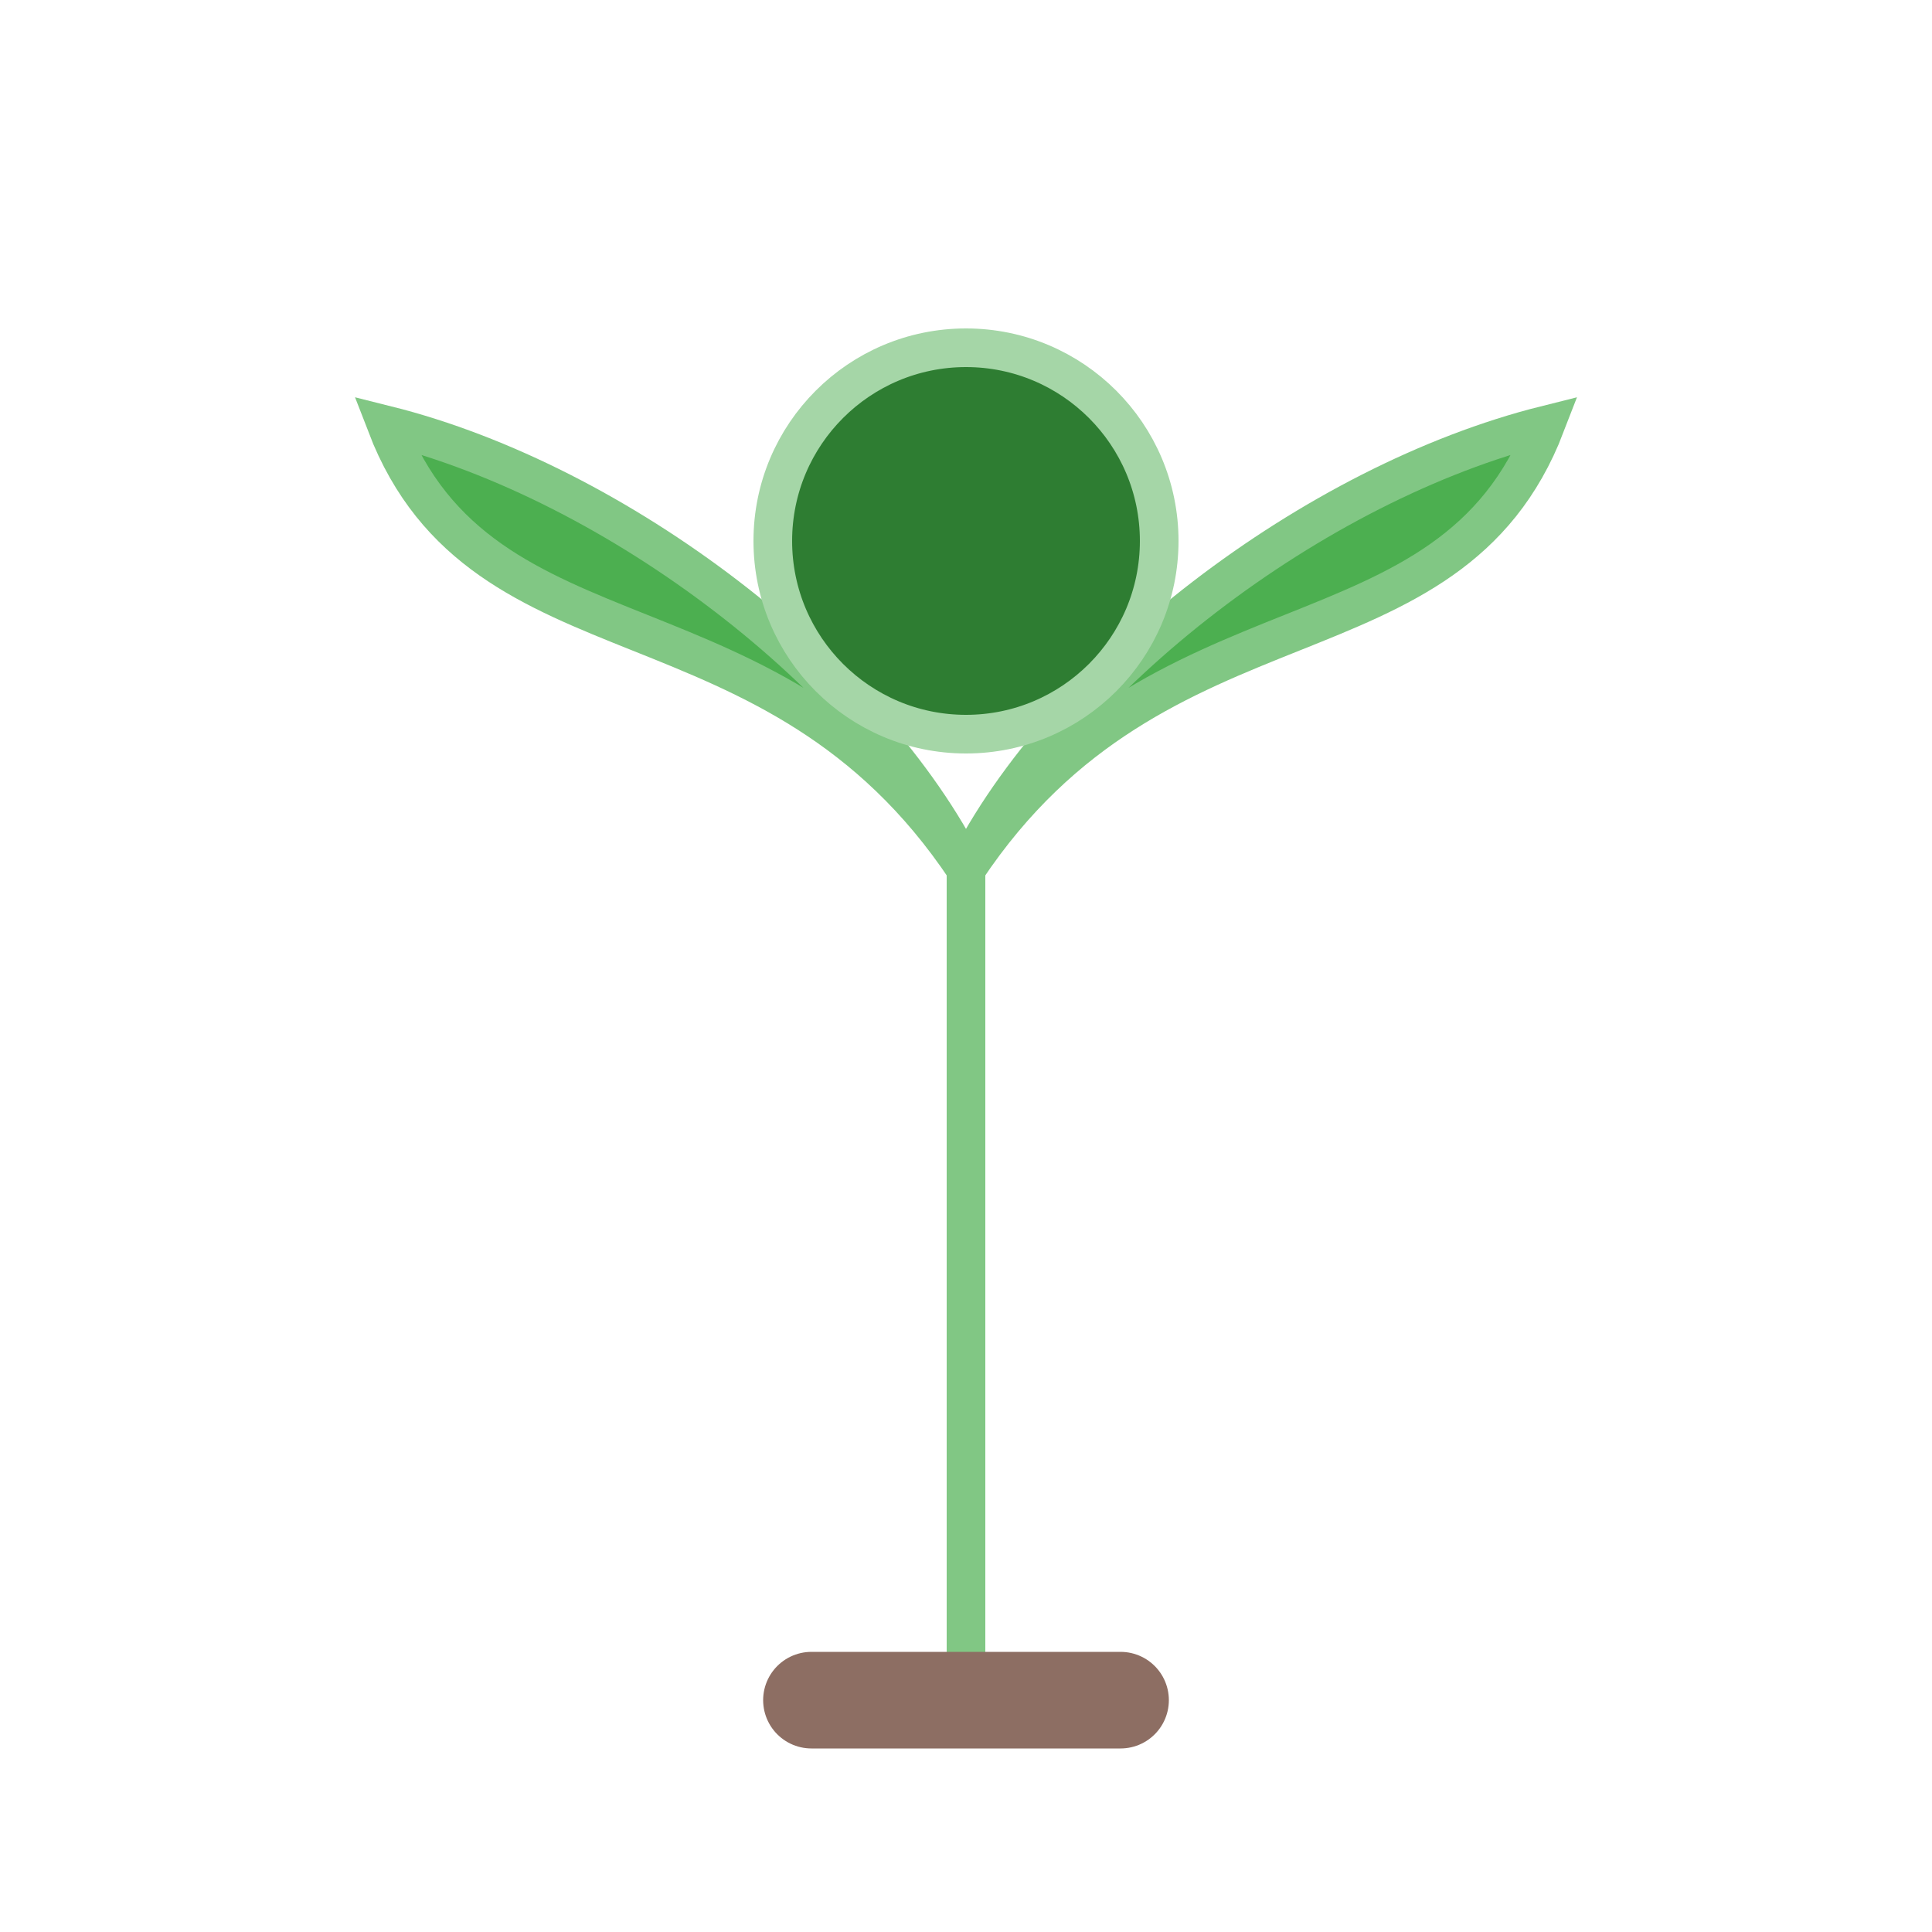
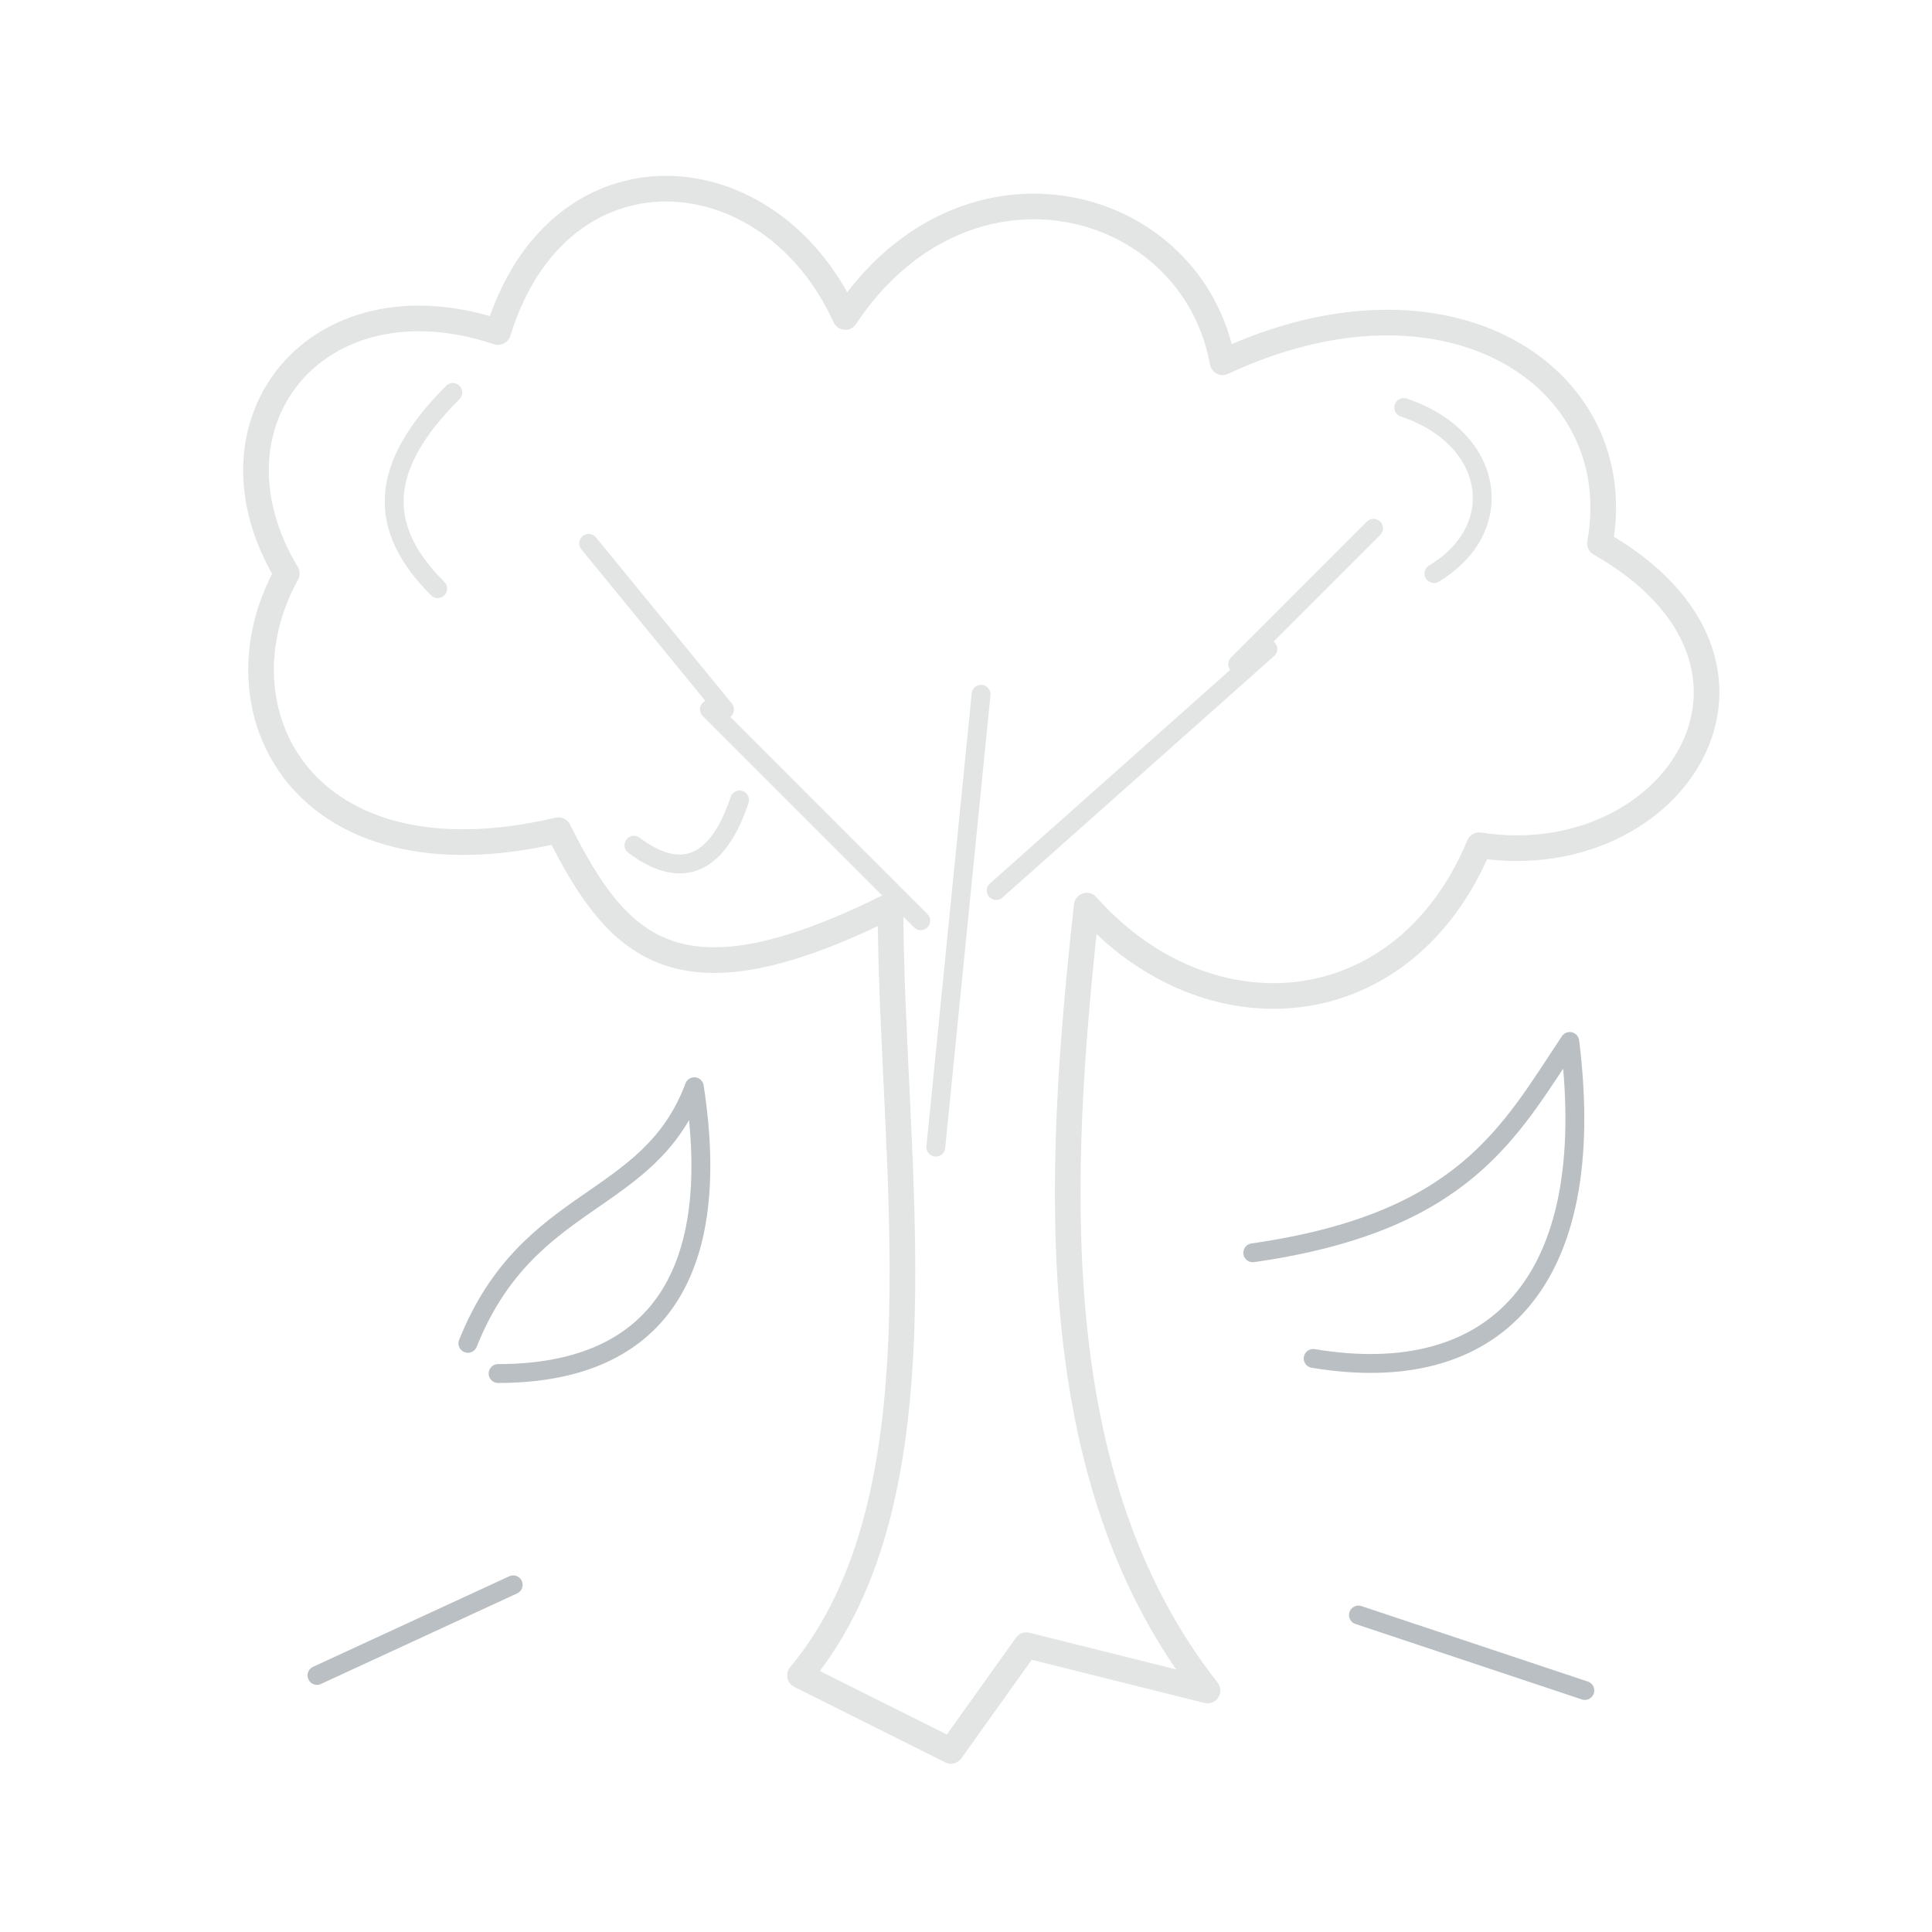
- <svg xmlns="http://www.w3.org/2000/svg" viewBox="0 0 100 100" fill="none">
-   <path d="M50 88 V45 M50 45 C40 30 25 35 20 22 C32 25 45 35 50 45 Z" fill="#4caf50" stroke="#81c784" stroke-width="2" />
-   <path d="M50 45 C60 30 75 35 80 22 C68 25 55 35 50 45 Z" fill="#4caf50" stroke="#81c784" stroke-width="2" />
-   <circle cx="50" cy="28" r="10" fill="#2e7d32" stroke="#a5d6a7" stroke-width="2" />
-   <path d="M42 88 H58" stroke="#8d6e63" stroke-width="5" stroke-linecap="round" />
+ <svg xmlns="http://www.w3.org/2000/svg" viewBox="0 0 128 128" fill="none" stroke-linecap="round" stroke-linejoin="round">
+   <path d="M53 111 C63 99 59 77 59 60 C45 67 41 63 37 55 C20 59 14 47 19 38 C13 28 21 18 33 22 C37 9 51 10 56 21 C64 9 79 13 81 24 C96 17 108 25 106 36 C120 44 111 58 98 56 C93 68 80 69 72 60 C70 78 69 98 80 112 L68 109 L63 116 Z" stroke="#e3e5e5" stroke-width="1.7" />
+   <path d="M62 76 L65 46 M61 61 L47 47 M66 59 L84 43 M48 47 L39 36 M82 44 L91 35 M30 26 C25 31 25 35 29 39 M93 27 C99 29 100 35 95 38 M42 56 C46 59 48 56 49 53" stroke="#e3e5e5" stroke-width="1.25" />
+   <path d="M31 89 C35 79 43 80 46 72 C48 85 43 91 33 91 M83 83 C97 81 100 75 104 69 C106 85 99 92 87 90 M21 111 L34 105 M90 107 L105 112" stroke="#b9bfc2" stroke-width="1.25" />
</svg>
